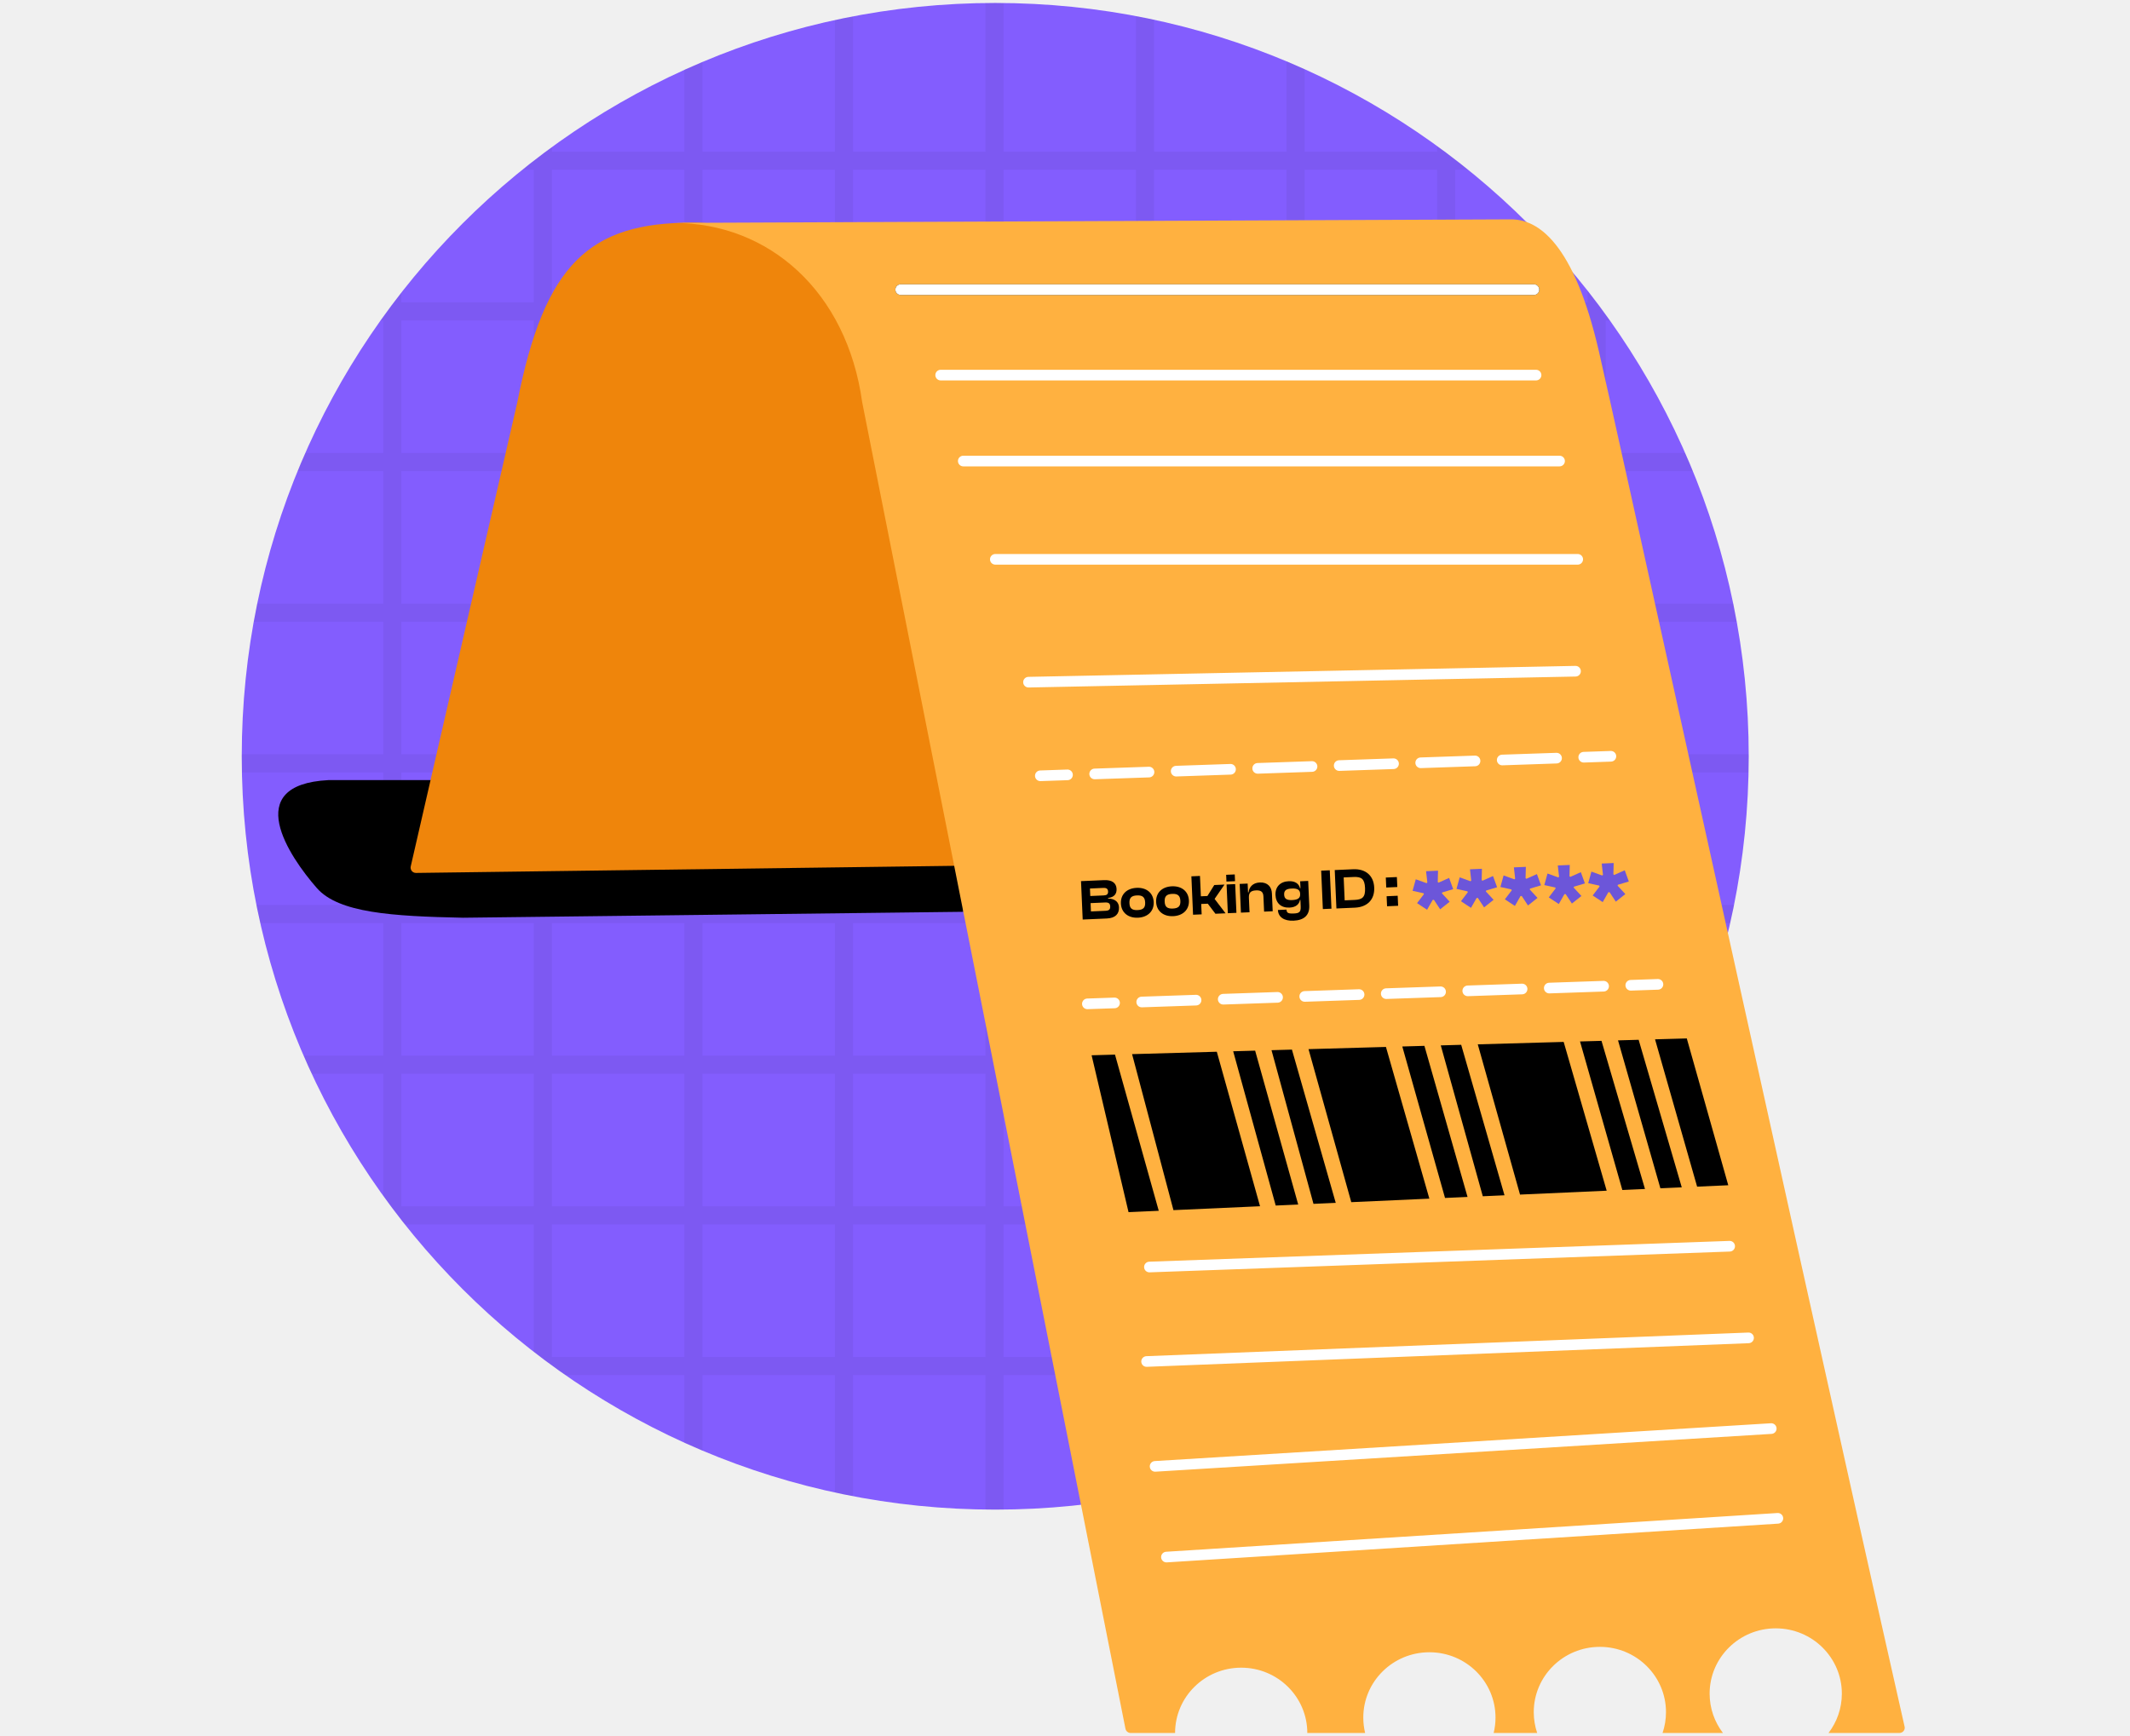
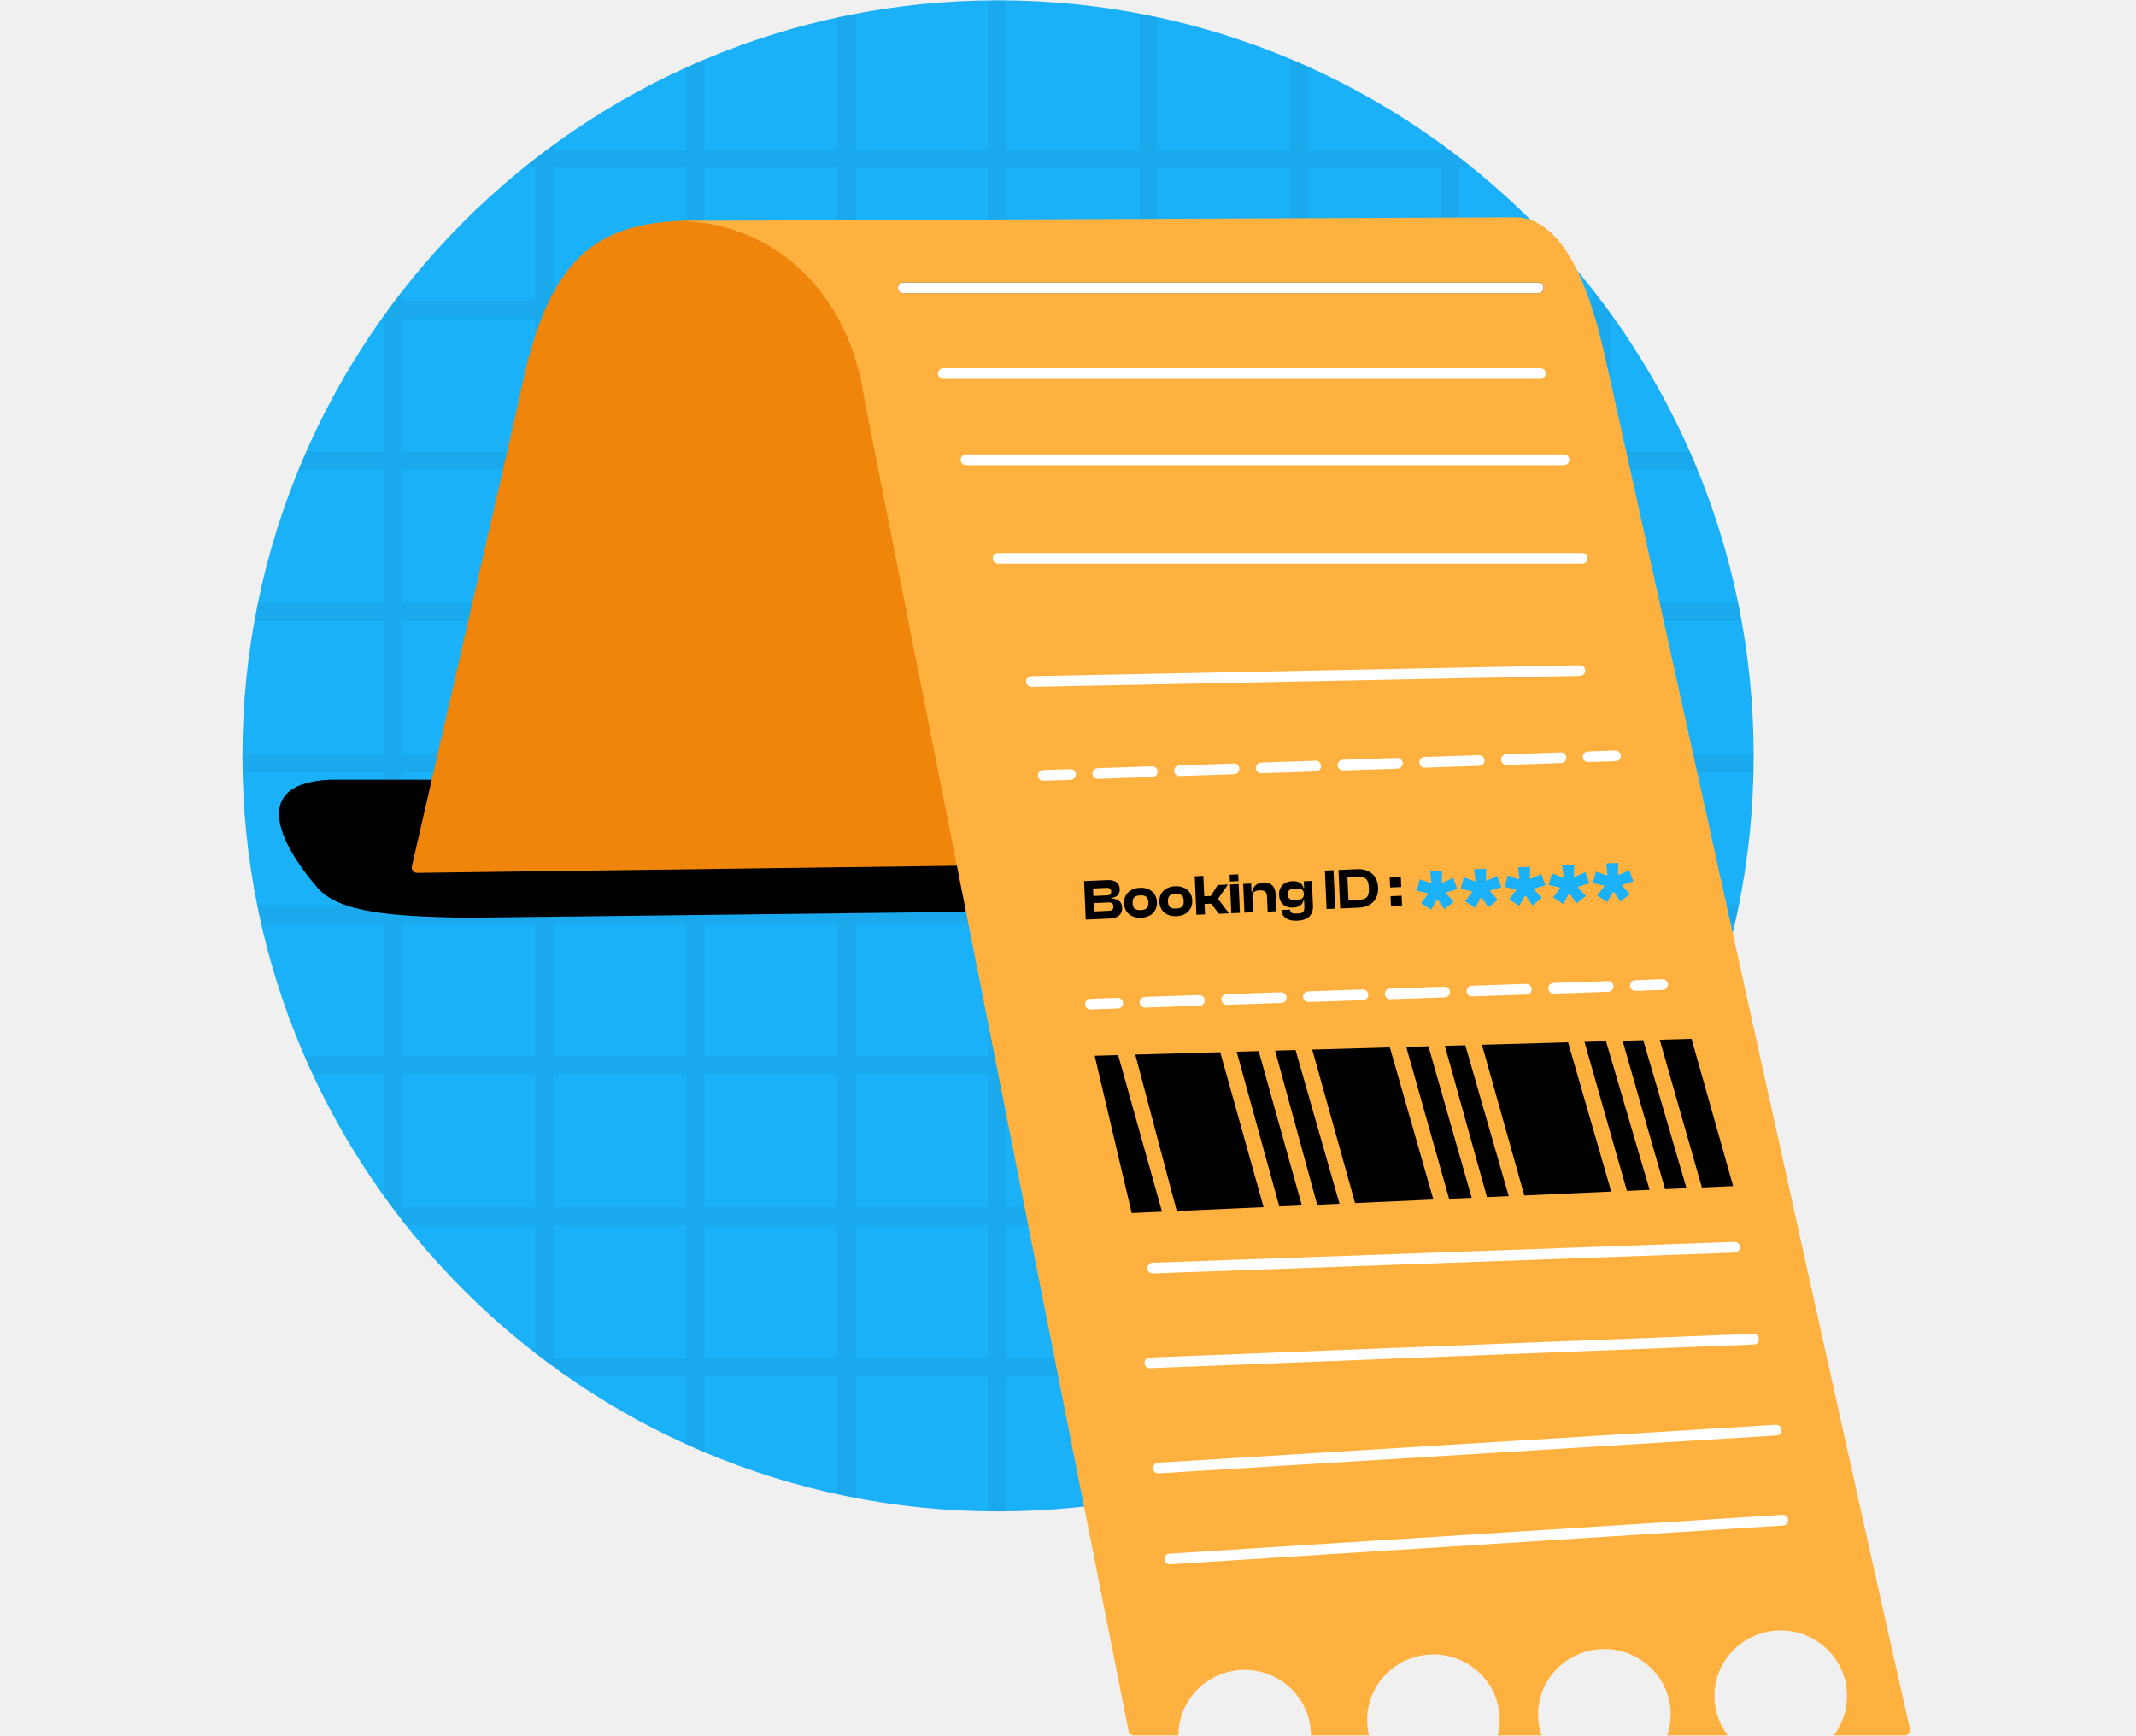
- <svg xmlns="http://www.w3.org/2000/svg" width="400" height="326" viewBox="0 0 400 326" fill="none">
-   <g clip-path="url(#clip0_1_5875)">
-     <circle cx="186.898" cy="142.057" r="141.5" fill="#835DFE" />
-     <path opacity="0.05" fill-rule="evenodd" clip-rule="evenodd" d="M57.333 85.09H71.974V60.185H71.475C72.733 58.415 74.03 56.675 75.367 54.966V56.789H100.246V31.886H98.095C99.906 30.423 101.755 29.005 103.638 27.632V28.489H128.517V13.123C129.641 12.614 130.771 12.118 131.91 11.638V28.489H156.789V3.766C157.915 3.522 159.046 3.291 160.182 3.074V28.489H185.061V0.568C185.672 0.56 186.285 0.556 186.898 0.556C187.417 0.556 187.936 0.559 188.454 0.564V28.489H213.333V3.021C214.468 3.235 215.599 3.464 216.725 3.705V28.489H241.604V11.519C242.743 11.996 243.874 12.489 244.997 12.995V28.489H269.876V27.427C271.857 28.863 273.8 30.35 275.702 31.886H273.269V56.789H298.148V54.606C299.584 56.43 300.976 58.29 302.322 60.185H301.54V85.09H316.464C316.959 86.214 317.44 87.346 317.906 88.486H301.54V113.389H325.493C325.725 114.517 325.943 115.649 326.148 116.785H301.54V141.689H328.398C328.398 141.812 328.398 141.934 328.398 142.056C328.398 143.068 328.388 144.078 328.367 145.085H301.54V169.989H325.642C325.414 171.126 325.173 172.258 324.918 173.385H301.54V198.289H316.784C316.29 199.429 315.781 200.561 315.258 201.685H301.54V225.016C300.319 226.701 299.061 228.358 297.769 229.985H273.269V254.147C271.422 255.572 269.54 256.952 267.623 258.285H244.997V271.117C243.874 271.623 242.743 272.115 241.604 272.593V258.285H216.725V280.407C215.599 280.648 214.468 280.876 213.333 281.091V258.285H188.454V283.548C187.936 283.553 187.417 283.556 186.898 283.556C186.285 283.556 185.672 283.552 185.061 283.544V258.285H160.182V281.037C159.046 280.82 157.915 280.59 156.789 280.346V258.285H131.91V272.474C130.771 271.993 129.641 271.498 128.517 270.989V258.285H106.173C104.159 256.883 102.182 255.43 100.246 253.928V229.985H76.028C74.635 228.232 73.284 226.444 71.974 224.625V201.685H58.539C58.016 200.561 57.507 199.429 57.013 198.289H71.974V173.385H48.879C48.624 172.258 48.383 171.126 48.155 169.989H71.974V145.085H45.43C45.409 144.078 45.398 143.068 45.398 142.056C45.398 141.934 45.399 141.812 45.399 141.689H71.974V116.785H47.648C47.853 115.649 48.072 114.517 48.304 113.389H71.974V88.486H55.891C56.357 87.346 56.838 86.214 57.333 85.09ZM103.638 56.789V31.886H128.517V56.789H103.638ZM131.91 56.789V31.886H156.789V56.789H131.91ZM160.182 56.789V31.886H185.061V56.789H160.182ZM188.454 56.789V31.886H213.333V56.789H188.454ZM216.725 56.789V31.886H241.604V56.789H216.725ZM244.997 56.789V31.886H269.876V56.789H244.997ZM273.269 60.185H298.148V85.09H273.269V60.185ZM273.269 88.486H298.148V113.389H273.269V88.486ZM273.269 116.785H298.148V141.689H273.269V116.785ZM273.269 145.085H298.148V169.989H273.269V145.085ZM273.269 173.385H298.148V198.289H273.269V173.385ZM273.269 201.685H298.148V226.589H273.269V201.685ZM269.876 229.985V254.889H244.997V229.985H269.876ZM241.604 229.985V254.889H216.725V229.985H241.604ZM213.333 229.985V254.889H188.454V229.985H213.333ZM185.061 229.985V254.889H160.182V229.985H185.061ZM156.789 229.985V254.889H131.91V229.985H156.789ZM128.517 229.985V254.889H103.638V229.985H128.517ZM100.246 226.589H75.367V201.685H100.246V226.589ZM100.246 198.289H75.367V173.385H100.246V198.289ZM100.246 169.989H75.367V145.085H100.246V169.989ZM100.246 141.689H75.367V116.785H100.246V141.689ZM100.246 113.389H75.367V88.486H100.246V113.389ZM100.246 85.09H75.367V60.185H100.246V85.09ZM103.638 85.09V60.185H128.517V85.09H103.638ZM131.91 85.09V60.185H156.789V85.09H131.91ZM160.182 85.09V60.185H185.061V85.09H160.182ZM188.454 85.09V60.185H213.333V85.09H188.454ZM216.725 85.09V60.185H241.604V85.09H216.725ZM244.997 85.09V60.185H269.876V85.09H244.997ZM244.997 88.486H269.876V113.389H244.997V88.486ZM244.997 116.785H269.876V141.689H244.997V116.785ZM244.997 145.085H269.876V169.989H244.997V145.085ZM244.997 173.385H269.876V198.289H244.997V173.385ZM244.997 201.685H269.876V226.589H244.997V201.685ZM241.604 201.685V226.589H216.725V201.685H241.604ZM213.333 201.685V226.589H188.454V201.685H213.333ZM185.061 201.685V226.589H160.182V201.685H185.061ZM156.789 201.685V226.589H131.91V201.685H156.789ZM128.517 201.685V226.589H103.638V201.685H128.517ZM128.517 198.289H103.638V173.385H128.517V198.289ZM128.517 169.989H103.638V145.085H128.517V169.989ZM128.517 141.689H103.638V116.785H128.517V141.689ZM128.517 113.389H103.638V88.486H128.517V113.389ZM131.91 113.389V88.486H156.789V113.389H131.91ZM160.182 113.389V88.486H185.061V113.389H160.182ZM188.454 113.389V88.486H213.333V113.389H188.454ZM216.725 113.389V88.486H241.604V113.389H216.725ZM216.725 116.785H241.604V141.689H216.725V116.785ZM216.725 145.085H241.604V169.989H216.725V145.085ZM216.725 173.385H241.604V198.289H216.725V173.385ZM213.333 173.385V198.289H188.454V173.385H213.333ZM185.061 173.385V198.289H160.182V173.385H185.061ZM156.789 173.385V198.289H131.91V173.385H156.789ZM156.789 169.989H131.91V145.085H156.789V169.989ZM156.789 141.689H131.91V116.785H156.789V141.689ZM160.182 141.689V116.785H185.061V141.689H160.182ZM188.454 141.689V116.785H213.333V141.689H188.454ZM188.454 145.085H213.333V169.989H188.454V145.085ZM185.061 145.085V169.989H160.182V145.085H185.061Z" fill="black" />
-     <path d="M86.939 172.38L180.897 171.267V146.529H61.691C45.142 147.374 54.323 160.904 59.517 166.823C63.592 171.466 73.588 172.104 86.939 172.38Z" fill="black" />
-     <path d="M129.986 41.816C110.788 41.816 102.265 49.432 97.146 75.572L77.132 162.743C76.987 163.375 77.472 163.975 78.12 163.967L180.402 162.617L163.162 75.719C159.237 53.228 147.147 41.816 129.986 41.816Z" fill="#EF850B" />
-     <path d="M161.917 75.572C159.034 54.756 144.425 41.869 126.539 41.869L283.758 41.201C288.841 41.201 295.544 45.577 300.255 65.964C301.815 72.717 308.349 102.277 316.782 140.426C329.631 198.552 346.887 276.617 357.671 324.325C357.813 324.95 357.33 325.513 356.689 325.513H343.384C344.955 323.458 345.887 320.899 345.887 318.125C345.887 311.351 340.329 305.859 333.472 305.859C326.615 305.859 321.056 311.351 321.056 318.125C321.056 320.899 321.988 323.458 323.56 325.513H312.216C312.634 324.285 312.861 322.969 312.861 321.602C312.861 314.828 307.302 309.336 300.445 309.336C293.588 309.336 288.029 314.828 288.029 321.602C288.029 322.969 288.256 324.285 288.674 325.513H280.498C280.726 324.584 280.847 323.614 280.847 322.616C280.847 315.842 275.288 310.35 268.431 310.35C261.574 310.35 256.016 315.842 256.016 322.616C256.016 323.614 256.136 324.584 256.364 325.513H245.503C245.503 318.739 239.944 313.247 233.088 313.247C226.231 313.247 220.672 318.739 220.672 325.513H212.332C211.855 325.513 211.444 325.176 211.351 324.708L161.917 75.572Z" fill="#FFB140" />
-     <path fill-rule="evenodd" clip-rule="evenodd" d="M303.515 142.022C303.534 142.574 303.102 143.037 302.55 143.056L297.447 143.23C296.895 143.249 296.433 142.817 296.414 142.265C296.395 141.713 296.827 141.25 297.379 141.231L302.481 141.057C303.033 141.038 303.496 141.47 303.515 142.022ZM293.31 142.371C293.329 142.923 292.897 143.386 292.345 143.404L282.14 143.753C281.589 143.772 281.126 143.34 281.107 142.788C281.088 142.236 281.52 141.773 282.072 141.754L292.277 141.406C292.829 141.387 293.291 141.819 293.31 142.371ZM278.003 142.894C278.022 143.446 277.59 143.909 277.038 143.928L266.834 144.277C266.282 144.295 265.819 143.863 265.8 143.311C265.781 142.759 266.213 142.297 266.765 142.278L276.97 141.929C277.522 141.91 277.985 142.342 278.003 142.894ZM262.697 143.417C262.715 143.969 262.283 144.432 261.731 144.451L251.527 144.8C250.975 144.819 250.512 144.387 250.493 143.835C250.474 143.283 250.906 142.82 251.458 142.801L261.663 142.452C262.215 142.433 262.678 142.865 262.697 143.417ZM247.39 143.941C247.408 144.493 246.976 144.955 246.424 144.974L236.22 145.323C235.668 145.342 235.205 144.91 235.186 144.358C235.167 143.806 235.599 143.343 236.151 143.324L246.356 142.975C246.908 142.957 247.371 143.389 247.39 143.941ZM232.083 144.464C232.102 145.016 231.669 145.479 231.117 145.498L220.913 145.846C220.361 145.865 219.898 145.433 219.879 144.881C219.86 144.329 220.293 143.866 220.845 143.848L231.049 143.499C231.601 143.48 232.064 143.912 232.083 144.464ZM216.776 144.987C216.795 145.539 216.363 146.002 215.811 146.021L205.606 146.37C205.054 146.389 204.591 145.956 204.572 145.404C204.554 144.853 204.986 144.39 205.538 144.371L215.742 144.022C216.294 144.003 216.757 144.435 216.776 144.987ZM201.469 145.511C201.488 146.063 201.056 146.525 200.504 146.544L195.401 146.719C194.849 146.737 194.387 146.305 194.368 145.753C194.349 145.201 194.781 144.739 195.333 144.72L200.435 144.545C200.987 144.526 201.45 144.959 201.469 145.511Z" fill="white" />
-     <path fill-rule="evenodd" clip-rule="evenodd" d="M312.351 184.861C312.37 185.413 311.938 185.875 311.386 185.894L306.283 186.069C305.731 186.088 305.269 185.655 305.25 185.103C305.231 184.551 305.663 184.089 306.215 184.07L311.317 183.895C311.869 183.877 312.332 184.309 312.351 184.861ZM302.146 185.209C302.165 185.761 301.733 186.224 301.181 186.243L290.976 186.592C290.424 186.611 289.962 186.179 289.943 185.627C289.924 185.075 290.356 184.612 290.908 184.593L301.113 184.244C301.665 184.225 302.127 184.658 302.146 185.209ZM286.839 185.733C286.858 186.285 286.426 186.747 285.874 186.766L275.67 187.115C275.118 187.134 274.655 186.702 274.636 186.15C274.617 185.598 275.049 185.135 275.601 185.116L285.806 184.768C286.358 184.749 286.821 185.181 286.839 185.733ZM271.532 186.256C271.551 186.808 271.119 187.271 270.567 187.29L260.363 187.638C259.811 187.657 259.348 187.225 259.329 186.673C259.31 186.121 259.742 185.659 260.294 185.64L270.499 185.291C271.051 185.272 271.514 185.704 271.532 186.256ZM256.226 186.779C256.244 187.331 255.812 187.794 255.26 187.813L245.056 188.162C244.504 188.181 244.041 187.748 244.022 187.197C244.003 186.645 244.435 186.182 244.987 186.163L255.192 185.814C255.744 185.795 256.207 186.227 256.226 186.779ZM240.919 187.303C240.938 187.855 240.505 188.317 239.953 188.336L229.749 188.685C229.197 188.704 228.734 188.272 228.715 187.72C228.696 187.168 229.129 186.705 229.68 186.686L239.885 186.337C240.437 186.319 240.9 186.751 240.919 187.303ZM225.612 187.826C225.631 188.378 225.198 188.841 224.647 188.859L214.442 189.208C213.89 189.227 213.427 188.795 213.408 188.243C213.389 187.691 213.822 187.228 214.374 187.21L224.578 186.861C225.13 186.842 225.593 187.274 225.612 187.826ZM210.305 188.349C210.324 188.901 209.892 189.364 209.34 189.383L204.237 189.557C203.685 189.576 203.223 189.144 203.204 188.592C203.185 188.04 203.617 187.577 204.169 187.558L209.271 187.384C209.823 187.365 210.286 187.797 210.305 188.349Z" fill="white" />
-     <path d="M169.148 54.404L288.062 54.404" stroke="black" stroke-width="2" stroke-linecap="round" stroke-linejoin="round" />
-     <path fill-rule="evenodd" clip-rule="evenodd" d="M325.818 234.049C325.838 234.601 325.406 235.064 324.854 235.084L215.891 238.988C215.339 239.008 214.875 238.576 214.855 238.024C214.836 237.473 215.267 237.009 215.819 236.989L324.783 233.085C325.335 233.065 325.798 233.497 325.818 234.049Z" fill="white" />
-     <path fill-rule="evenodd" clip-rule="evenodd" d="M175.652 70.457C175.652 69.904 176.1 69.457 176.652 69.457H288.461C289.013 69.457 289.461 69.904 289.461 70.457C289.461 71.009 289.013 71.457 288.461 71.457H176.652C176.1 71.457 175.652 71.009 175.652 70.457Z" fill="white" />
-     <path fill-rule="evenodd" clip-rule="evenodd" d="M329.367 251.259C329.389 251.811 328.959 252.276 328.407 252.298L215.362 256.734C214.81 256.756 214.345 256.326 214.323 255.774C214.302 255.222 214.731 254.758 215.283 254.736L328.329 250.299C328.881 250.278 329.346 250.708 329.367 251.259Z" fill="white" />
-     <path fill-rule="evenodd" clip-rule="evenodd" d="M179.896 86.6C179.896 86.048 180.344 85.6 180.896 85.6H292.875C293.427 85.6 293.875 86.048 293.875 86.6C293.875 87.152 293.427 87.6 292.875 87.6H180.896C180.344 87.6 179.896 87.152 179.896 86.6Z" fill="white" />
-     <path fill-rule="evenodd" clip-rule="evenodd" d="M333.626 268.274C333.66 268.825 333.241 269.3 332.689 269.333L216.982 276.432C216.431 276.466 215.956 276.046 215.923 275.495C215.889 274.944 216.308 274.47 216.86 274.436L332.567 267.337C333.118 267.303 333.593 267.723 333.626 268.274Z" fill="white" />
-     <path fill-rule="evenodd" clip-rule="evenodd" d="M185.916 105.06C185.916 104.508 186.364 104.06 186.916 104.06H296.286C296.838 104.06 297.286 104.508 297.286 105.06C297.286 105.612 296.838 106.06 296.286 106.06H186.916C186.364 106.06 185.916 105.612 185.916 105.06Z" fill="white" />
-     <path fill-rule="evenodd" clip-rule="evenodd" d="M334.868 285.131C334.903 285.682 334.485 286.157 333.934 286.192L219.113 293.468C218.562 293.503 218.087 293.085 218.052 292.533C218.017 291.982 218.436 291.507 218.987 291.472L333.807 284.196C334.358 284.161 334.834 284.58 334.868 285.131Z" fill="white" />
-     <path fill-rule="evenodd" clip-rule="evenodd" d="M296.875 126.057C296.886 126.609 296.447 127.066 295.895 127.077L193.167 129.135C192.614 129.146 192.158 128.708 192.147 128.155C192.136 127.603 192.574 127.147 193.126 127.136L295.855 125.077C296.407 125.066 296.864 125.505 296.875 126.057Z" fill="white" />
-     <path fill-rule="evenodd" clip-rule="evenodd" d="M168.148 54.404C168.148 53.852 168.596 53.404 169.148 53.404L288.062 53.404C288.615 53.404 289.062 53.852 289.062 54.404C289.062 54.957 288.615 55.404 288.062 55.404L169.148 55.404C168.596 55.404 168.148 54.957 168.148 54.404Z" fill="white" />
-     <path d="M307.726 195.308L303.855 195.418L311.81 223.202L315.822 223.022L307.726 195.308Z" fill="black" />
-     <path d="M318.707 222.892L324.557 222.63L316.768 195.052L310.806 195.221L318.707 222.892Z" fill="black" />
-     <path d="M308.917 223.332L300.752 195.506L296.718 195.62L304.665 223.522L308.917 223.332Z" fill="black" />
-     <path d="M301.724 223.654L293.648 195.707L277.517 196.164L285.452 224.384L301.724 223.654Z" fill="black" />
-     <path d="M282.535 224.515L274.404 196.252L270.569 196.36L278.459 224.698L282.535 224.515Z" fill="black" />
-     <path d="M275.594 224.826L267.497 196.447L263.343 196.565L271.366 225.016L275.594 224.826Z" fill="black" />
-     <path d="M268.425 225.148L260.272 196.652L245.731 197.064L253.76 225.806L268.425 225.148Z" fill="black" />
-     <path d="M250.843 225.937L242.616 197.152L238.781 197.26L246.663 226.124L250.843 225.937Z" fill="black" />
-     <path d="M243.795 226.253L235.707 197.348L231.583 197.464L239.57 226.442L243.795 226.253Z" fill="black" />
-     <path d="M236.626 226.574L228.509 197.551L212.597 198.002L220.366 227.304L236.626 226.574Z" fill="black" />
-     <path d="M217.605 227.428L209.39 198.093L204.996 198.217L211.931 227.682L217.605 227.428Z" fill="black" />
-     <path d="M207.856 172.524L203.323 172.722L203.008 165.507L207.336 165.318C208.811 165.254 209.636 165.844 209.685 166.974C209.724 167.868 209.278 168.535 208.076 168.674L208.08 168.771C209.42 168.809 210.095 169.449 210.137 170.418C210.191 171.645 209.471 172.453 207.856 172.524ZM204.686 166.891L204.748 168.301L207.278 168.191C207.871 168.165 208.109 167.949 208.088 167.454C208.066 166.959 207.798 166.755 207.195 166.781L204.686 166.891ZM204.806 169.636L204.874 171.198L207.599 171.079C208.255 171.05 208.516 170.834 208.49 170.252C208.465 169.681 208.187 169.489 207.53 169.517L204.806 169.636Z" fill="black" />
-     <path d="M213.7 172.376C211.859 172.457 210.573 171.413 210.499 169.711C210.423 167.989 211.614 166.847 213.455 166.767C215.297 166.686 216.582 167.72 216.658 169.442C216.732 171.144 215.542 172.296 213.7 172.376ZM213.638 170.944C214.725 170.897 215.095 170.46 215.053 169.513C215.012 168.565 214.605 168.14 213.518 168.188C212.419 168.236 212.062 168.694 212.103 169.641C212.144 170.589 212.54 170.992 213.638 170.944Z" fill="black" />
-     <path d="M220.314 172.088C218.473 172.168 217.187 171.124 217.113 169.423C217.037 167.7 218.228 166.558 220.069 166.478C221.911 166.397 223.196 167.431 223.272 169.154C223.346 170.855 222.156 172.007 220.314 172.088ZM220.252 170.656C221.339 170.608 221.709 170.171 221.667 169.224C221.626 168.276 221.219 167.852 220.132 167.899C219.033 167.947 218.676 168.405 218.717 169.353C218.758 170.3 219.154 170.704 220.252 170.656Z" fill="black" />
-     <path d="M225.664 171.746L224.049 171.817L223.734 164.603L225.349 164.532L225.516 168.354L226.743 168.301L228.034 166.238L229.951 166.154L228.094 168.846L230.154 171.55L228.248 171.633L226.817 169.743L225.579 169.797L225.664 171.746Z" fill="black" />
-     <path d="M231.934 165.517L230.319 165.588L230.264 164.317L231.879 164.247L231.934 165.517ZM232.194 171.461L230.579 171.532L230.343 166.137L231.958 166.067L232.194 171.461Z" fill="black" />
-     <path d="M234.654 171.354L233.039 171.424L232.804 166.03L234.3 165.964L234.373 167.623L234.47 167.618C234.57 166.708 235.179 165.818 236.589 165.757C238.064 165.692 238.806 166.609 238.858 167.804L239.004 171.164L237.389 171.234L237.266 168.413C237.229 167.552 236.857 167.201 235.867 167.244C234.844 167.289 234.495 167.714 234.535 168.63L234.654 171.354Z" fill="black" />
-     <path d="M242.166 170.476C240.562 170.546 239.594 169.628 239.528 168.109C239.462 166.602 240.4 165.59 242.015 165.52C243.113 165.472 243.92 165.911 244.133 166.84L244.219 166.837L244.162 165.534L245.67 165.468L245.871 170.076C245.953 171.961 244.848 172.85 242.921 172.935C241.177 173.011 240.045 172.283 239.985 170.927L241.6 170.856C241.627 171.459 241.872 171.632 242.97 171.584C244.004 171.539 244.306 171.31 244.26 170.255L244.207 169.038L244.121 169.042C243.984 169.846 243.372 170.423 242.166 170.476ZM241.154 168.039C241.189 168.835 241.653 169.106 242.666 169.062C243.699 169.017 244.193 168.704 244.16 167.961L244.155 167.843C244.123 167.111 243.594 166.853 242.593 166.897C241.559 166.942 241.119 167.242 241.154 168.039Z" fill="black" />
-     <path d="M250.038 170.682L248.423 170.753L248.108 163.538L249.723 163.468L250.038 170.682Z" fill="black" />
-     <path d="M254.447 170.49L250.97 170.641L250.655 163.427L254.132 163.275C256.447 163.174 257.971 164.456 258.069 166.717C258.168 168.979 256.762 170.388 254.447 170.49ZM254.196 164.729L252.333 164.81L252.521 169.117L254.384 169.036C255.848 168.972 256.422 168.526 256.347 166.793C256.271 165.059 255.66 164.665 254.196 164.729Z" fill="black" />
-     <path d="M262.406 166.614L260.327 166.705L260.246 164.832L262.324 164.741L262.406 166.614ZM262.559 170.135L260.481 170.226L260.399 168.342L262.477 168.251L262.559 170.135Z" fill="black" />
-     <path d="M269.052 169.032L267.996 170.885L266.111 169.643L267.405 167.948L267.335 167.783L265.273 167.326L265.873 165.157L267.904 165.888L268.046 165.755L267.806 163.643L270.054 163.545L269.999 165.67L270.152 165.79L272.133 164.905L272.899 167.015L270.842 167.63L270.787 167.8L272.244 169.376L270.455 170.799L269.283 169.022L269.052 169.032Z" fill="#6C56D9" />
-     <path d="M277.298 168.672L276.242 170.525L274.357 169.284L275.651 167.588L275.58 167.423L273.519 166.967L274.119 164.797L276.15 165.528L276.292 165.396L276.052 163.284L278.299 163.186L278.245 165.31L278.398 165.43L280.379 164.545L281.145 166.655L279.088 167.27L279.033 167.441L280.49 169.016L278.701 170.439L277.529 168.662L277.298 168.672Z" fill="#6C56D9" />
-     <path d="M285.543 168.312L284.488 170.166L282.603 168.924L283.897 167.228L283.826 167.063L281.765 166.607L282.365 164.437L284.396 165.168L284.537 165.036L284.298 162.924L286.545 162.826L286.491 164.951L286.643 165.07L288.625 164.185L289.391 166.295L287.334 166.91L287.278 167.081L288.736 168.656L286.946 170.079L285.774 168.302L285.543 168.312Z" fill="#6C56D9" />
-     <path d="M293.789 167.952L292.734 169.806L290.849 168.564L292.143 166.868L292.072 166.703L290.011 166.247L290.611 164.077L292.642 164.808L292.783 164.676L292.544 162.564L294.791 162.466L294.737 164.591L294.889 164.71L296.871 163.825L297.637 165.935L295.58 166.55L295.524 166.721L296.982 168.296L295.192 169.719L294.02 167.942L293.789 167.952Z" fill="#6C56D9" />
-     <path d="M302.035 167.593L300.98 169.446L299.095 168.204L300.388 166.509L300.318 166.344L298.257 165.887L298.857 163.718L300.888 164.448L301.029 164.316L300.79 162.204L303.037 162.106L302.983 164.231L303.135 164.35L305.117 163.465L305.882 165.575L303.826 166.191L303.77 166.361L305.228 167.937L303.438 169.36L302.266 167.582L302.035 167.593Z" fill="#6C56D9" />
+ <svg xmlns="http://www.w3.org/2000/svg" width="400" height="325" viewBox="0 0 400 325" fill="none">
+   <g clip-path="url(#clip0_68_344)">
+     <circle cx="186.898" cy="141.557" r="141.5" fill="#1BB1F8" />
+     <path opacity="0.05" fill-rule="evenodd" clip-rule="evenodd" d="M57.333 84.59H71.974V59.685H71.475C72.733 57.915 74.03 56.175 75.367 54.466V56.289H100.246V31.386H98.095C99.906 29.923 101.755 28.505 103.638 27.132V27.989H128.517V12.623C129.641 12.114 130.771 11.618 131.91 11.138V27.989H156.789V3.266C157.915 3.022 159.046 2.791 160.182 2.574V27.989H185.061V0.068C185.672 0.06 186.285 0.056 186.898 0.056C187.417 0.056 187.936 0.059 188.454 0.064V27.989H213.333V2.521C214.468 2.735 215.599 2.964 216.725 3.205V27.989H241.604V11.019C242.743 11.496 243.874 11.989 244.997 12.495V27.989H269.876V26.927C271.857 28.363 273.8 29.85 275.702 31.386H273.269V56.289H298.148V54.106C299.584 55.93 300.976 57.79 302.322 59.685H301.54V84.59H316.464C316.959 85.714 317.44 86.846 317.906 87.986H301.54V112.889H325.493C325.725 114.017 325.943 115.149 326.148 116.285H301.54V141.189H328.398C328.398 141.312 328.398 141.434 328.398 141.556C328.398 142.568 328.388 143.578 328.367 144.585H301.54V169.489H325.642C325.414 170.626 325.173 171.758 324.918 172.885H301.54V197.789H316.784C316.29 198.929 315.781 200.061 315.258 201.185H301.54V224.516C300.319 226.201 299.061 227.858 297.769 229.485H273.269V253.647C271.422 255.072 269.54 256.452 267.623 257.785H244.997V270.617C243.874 271.123 242.743 271.615 241.604 272.093V257.785H216.725V279.907C215.599 280.148 214.468 280.376 213.333 280.591V257.785H188.454V283.048C187.936 283.053 187.417 283.056 186.898 283.056C186.285 283.056 185.672 283.052 185.061 283.044V257.785H160.182V280.537C159.046 280.32 157.915 280.09 156.789 279.846V257.785H131.91V271.974C130.771 271.493 129.641 270.998 128.517 270.489V257.785H106.173C104.159 256.383 102.182 254.93 100.246 253.428V229.485H76.028C74.635 227.732 73.284 225.944 71.974 224.125V201.185H58.539C58.016 200.061 57.507 198.929 57.013 197.789H71.974V172.885H48.879C48.624 171.758 48.383 170.626 48.155 169.489H71.974V144.585H45.43C45.409 143.578 45.398 142.568 45.398 141.556C45.398 141.434 45.399 141.312 45.399 141.189H71.974V116.285H47.648C47.853 115.149 48.072 114.017 48.304 112.889H71.974V87.986H55.891C56.357 86.846 56.838 85.714 57.333 84.59ZM103.638 56.289V31.386H128.517V56.289H103.638ZM131.91 56.289V31.386H156.789V56.289H131.91ZM160.182 56.289V31.386H185.061V56.289H160.182ZM188.454 56.289V31.386H213.333V56.289H188.454ZM216.725 56.289V31.386H241.604V56.289H216.725ZM244.997 56.289V31.386H269.876V56.289H244.997ZM273.269 59.685H298.148V84.59H273.269V59.685ZM273.269 87.986H298.148V112.889H273.269V87.986ZM273.269 116.285H298.148V141.189H273.269V116.285ZM273.269 144.585H298.148V169.489H273.269V144.585ZM273.269 172.885H298.148V197.789H273.269V172.885ZM273.269 201.185H298.148V226.089H273.269V201.185ZM269.876 229.485V254.389H244.997V229.485H269.876ZM241.604 229.485V254.389H216.725V229.485H241.604ZM213.333 229.485V254.389H188.454V229.485H213.333ZM185.061 229.485V254.389H160.182V229.485H185.061ZM156.789 229.485V254.389H131.91V229.485H156.789ZM128.517 229.485V254.389H103.638V229.485H128.517ZM100.246 226.089H75.367V201.185H100.246V226.089ZM100.246 197.789H75.367V172.885H100.246V197.789ZM100.246 169.489H75.367V144.585H100.246V169.489ZM100.246 141.189H75.367V116.285H100.246V141.189ZM100.246 112.889H75.367V87.986H100.246V112.889ZM100.246 84.59H75.367V59.685H100.246V84.59ZM103.638 84.59V59.685H128.517V84.59H103.638ZM131.91 84.59V59.685H156.789V84.59H131.91ZM160.182 84.59V59.685H185.061V84.59H160.182ZM188.454 84.59V59.685H213.333V84.59H188.454ZM216.725 84.59V59.685H241.604V84.59H216.725ZM244.997 84.59V59.685H269.876V84.59H244.997ZM244.997 87.986H269.876V112.889H244.997V87.986ZM244.997 116.285H269.876V141.189H244.997V116.285ZM244.997 144.585H269.876V169.489H244.997V144.585ZM244.997 172.885H269.876V197.789H244.997V172.885ZM244.997 201.185H269.876V226.089H244.997V201.185ZM241.604 201.185V226.089H216.725V201.185H241.604ZM213.333 201.185V226.089H188.454V201.185H213.333ZM185.061 201.185V226.089H160.182V201.185H185.061ZM156.789 201.185V226.089H131.91V201.185H156.789ZM128.517 201.185V226.089H103.638V201.185H128.517ZM128.517 197.789H103.638V172.885H128.517V197.789ZM128.517 169.489H103.638V144.585H128.517V169.489ZM128.517 141.189H103.638V116.285H128.517V141.189ZM128.517 112.889H103.638V87.986H128.517V112.889ZM131.91 112.889V87.986H156.789V112.889H131.91ZM160.182 112.889V87.986H185.061V112.889H160.182ZM188.454 112.889V87.986H213.333V112.889H188.454ZM216.725 112.889V87.986H241.604V112.889H216.725ZM216.725 116.285H241.604V141.189H216.725V116.285ZM216.725 144.585H241.604V169.489H216.725V144.585ZM216.725 172.885H241.604V197.789H216.725V172.885ZM213.333 172.885V197.789H188.454V172.885H213.333ZM185.061 172.885V197.789H160.182V172.885H185.061ZM156.789 172.885V197.789H131.91V172.885H156.789ZM156.789 169.489H131.91V144.585H156.789V169.489ZM156.789 141.189H131.91V116.285H156.789V141.189ZM160.182 141.189V116.285H185.061V141.189H160.182ZM188.454 141.189V116.285H213.333V141.189H188.454ZM188.454 144.585H213.333V169.489H188.454V144.585ZM185.061 144.585V169.489H160.182V144.585H185.061Z" fill="black" />
+     <path d="M86.939 171.88L180.897 170.767V146.029H61.691C45.142 146.874 54.323 160.404 59.517 166.323C63.592 170.966 73.588 171.604 86.939 171.88Z" fill="black" />
+     <path d="M129.986 41.316C110.788 41.316 102.265 48.932 97.146 75.072L77.132 162.243C76.987 162.875 77.472 163.475 78.12 163.467L180.402 162.117L163.162 75.219C159.237 52.728 147.147 41.316 129.986 41.316Z" fill="#EF850B" />
+     <path d="M161.917 75.072C159.034 54.256 144.425 41.369 126.539 41.369L283.758 40.701C288.841 40.701 295.544 45.077 300.255 65.464C301.815 72.217 308.349 101.777 316.782 139.926C329.631 198.052 346.887 276.117 357.671 323.825C357.813 324.45 357.33 325.013 356.689 325.013H343.384C344.955 322.958 345.887 320.399 345.887 317.625C345.887 310.851 340.329 305.359 333.472 305.359C326.615 305.359 321.056 310.851 321.056 317.625C321.056 320.399 321.988 322.958 323.56 325.013H312.216C312.634 323.785 312.861 322.469 312.861 321.102C312.861 314.328 307.302 308.836 300.445 308.836C293.588 308.836 288.029 314.328 288.029 321.102C288.029 322.469 288.256 323.785 288.674 325.013H280.498C280.726 324.084 280.847 323.114 280.847 322.116C280.847 315.342 275.288 309.85 268.431 309.85C261.574 309.85 256.016 315.342 256.016 322.116C256.016 323.114 256.136 324.084 256.364 325.013H245.503C245.503 318.239 239.944 312.747 233.088 312.747C226.231 312.747 220.672 318.239 220.672 325.013H212.332C211.855 325.013 211.444 324.676 211.351 324.208L161.917 75.072Z" fill="#FFB140" />
+     <path fill-rule="evenodd" clip-rule="evenodd" d="M303.515 141.522C303.534 142.074 303.102 142.537 302.55 142.556L297.447 142.73C296.895 142.749 296.433 142.317 296.414 141.765C296.395 141.213 296.827 140.75 297.379 140.731L302.481 140.557C303.033 140.538 303.496 140.97 303.515 141.522ZM293.31 141.871C293.329 142.423 292.897 142.886 292.345 142.904L282.14 143.253C281.589 143.272 281.126 142.84 281.107 142.288C281.088 141.736 281.52 141.273 282.072 141.254L292.277 140.906C292.829 140.887 293.291 141.319 293.31 141.871ZM278.003 142.394C278.022 142.946 277.59 143.409 277.038 143.428L266.834 143.777C266.282 143.795 265.819 143.363 265.8 142.811C265.781 142.259 266.213 141.797 266.765 141.778L276.97 141.429C277.522 141.41 277.985 141.842 278.003 142.394ZM262.697 142.917C262.715 143.469 262.283 143.932 261.731 143.951L251.527 144.3C250.975 144.319 250.512 143.887 250.493 143.335C250.474 142.783 250.906 142.32 251.458 142.301L261.663 141.952C262.215 141.933 262.678 142.365 262.697 142.917ZM247.39 143.441C247.408 143.993 246.976 144.455 246.424 144.474L236.22 144.823C235.668 144.842 235.205 144.41 235.186 143.858C235.167 143.306 235.599 142.843 236.151 142.824L246.356 142.475C246.908 142.457 247.371 142.889 247.39 143.441ZM232.083 143.964C232.102 144.516 231.669 144.979 231.117 144.998L220.913 145.346C220.361 145.365 219.898 144.933 219.879 144.381C219.86 143.829 220.293 143.366 220.845 143.348L231.049 142.999C231.601 142.98 232.064 143.412 232.083 143.964ZM216.776 144.487C216.795 145.039 216.363 145.502 215.811 145.521L205.606 145.87C205.054 145.889 204.591 145.456 204.572 144.904C204.554 144.353 204.986 143.89 205.538 143.871L215.742 143.522C216.294 143.503 216.757 143.935 216.776 144.487ZM201.469 145.011C201.488 145.563 201.056 146.025 200.504 146.044L195.401 146.219C194.849 146.237 194.387 145.805 194.368 145.253C194.349 144.701 194.781 144.239 195.333 144.22L200.435 144.045C200.987 144.026 201.45 144.459 201.469 145.011Z" fill="white" />
+     <path fill-rule="evenodd" clip-rule="evenodd" d="M312.351 184.361C312.37 184.913 311.938 185.375 311.386 185.394L306.283 185.569C305.731 185.588 305.269 185.155 305.25 184.603C305.231 184.051 305.663 183.589 306.215 183.57L311.317 183.395C311.869 183.377 312.332 183.809 312.351 184.361ZM302.146 184.709C302.165 185.261 301.733 185.724 301.181 185.743L290.976 186.092C290.424 186.111 289.962 185.679 289.943 185.127C289.924 184.575 290.356 184.112 290.908 184.093L301.113 183.744C301.665 183.725 302.127 184.158 302.146 184.709ZM286.839 185.233C286.858 185.785 286.426 186.247 285.874 186.266L275.67 186.615C275.118 186.634 274.655 186.202 274.636 185.65C274.617 185.098 275.049 184.635 275.601 184.616L285.806 184.268C286.358 184.249 286.821 184.681 286.839 185.233ZM271.532 185.756C271.551 186.308 271.119 186.771 270.567 186.79L260.363 187.138C259.811 187.157 259.348 186.725 259.329 186.173C259.31 185.621 259.742 185.159 260.294 185.14L270.499 184.791C271.051 184.772 271.514 185.204 271.532 185.756ZM256.226 186.279C256.244 186.831 255.812 187.294 255.26 187.313L245.056 187.662C244.504 187.681 244.041 187.248 244.022 186.697C244.003 186.145 244.435 185.682 244.987 185.663L255.192 185.314C255.744 185.295 256.207 185.727 256.226 186.279ZM240.919 186.803C240.938 187.355 240.505 187.817 239.953 187.836L229.749 188.185C229.197 188.204 228.734 187.772 228.715 187.22C228.696 186.668 229.129 186.205 229.68 186.186L239.885 185.837C240.437 185.819 240.9 186.251 240.919 186.803ZM225.612 187.326C225.631 187.878 225.198 188.341 224.647 188.359L214.442 188.708C213.89 188.727 213.427 188.295 213.408 187.743C213.389 187.191 213.822 186.728 214.374 186.71L224.578 186.361C225.13 186.342 225.593 186.774 225.612 187.326ZM210.305 187.849C210.324 188.401 209.892 188.864 209.34 188.883L204.237 189.057C203.685 189.076 203.223 188.644 203.204 188.092C203.185 187.54 203.617 187.077 204.169 187.058L209.271 186.884C209.823 186.865 210.286 187.297 210.305 187.849Z" fill="white" />
+     <path d="M169.148 53.904L288.062 53.904" stroke="black" stroke-width="2" stroke-linecap="round" stroke-linejoin="round" />
+     <path fill-rule="evenodd" clip-rule="evenodd" d="M325.818 233.549C325.838 234.101 325.406 234.564 324.854 234.584L215.891 238.488C215.339 238.508 214.875 238.076 214.855 237.524C214.836 236.973 215.267 236.509 215.819 236.489L324.783 232.585C325.335 232.565 325.798 232.997 325.818 233.549Z" fill="white" />
+     <path fill-rule="evenodd" clip-rule="evenodd" d="M175.652 69.957C175.652 69.404 176.1 68.957 176.652 68.957H288.461C289.013 68.957 289.461 69.404 289.461 69.957C289.461 70.509 289.013 70.957 288.461 70.957H176.652C176.1 70.957 175.652 70.509 175.652 69.957Z" fill="white" />
+     <path fill-rule="evenodd" clip-rule="evenodd" d="M329.367 250.759C329.389 251.311 328.959 251.776 328.407 251.798L215.362 256.234C214.81 256.256 214.345 255.826 214.323 255.274C214.302 254.722 214.731 254.258 215.283 254.236L328.329 249.799C328.881 249.778 329.346 250.208 329.367 250.759Z" fill="white" />
+     <path fill-rule="evenodd" clip-rule="evenodd" d="M179.896 86.1C179.896 85.548 180.344 85.1 180.896 85.1H292.875C293.427 85.1 293.875 85.548 293.875 86.1C293.875 86.652 293.427 87.1 292.875 87.1H180.896C180.344 87.1 179.896 86.652 179.896 86.1Z" fill="white" />
+     <path fill-rule="evenodd" clip-rule="evenodd" d="M333.626 267.774C333.66 268.325 333.241 268.8 332.689 268.833L216.982 275.932C216.431 275.966 215.956 275.546 215.923 274.995C215.889 274.444 216.308 273.97 216.86 273.936L332.567 266.837C333.118 266.803 333.593 267.223 333.626 267.774Z" fill="white" />
+     <path fill-rule="evenodd" clip-rule="evenodd" d="M185.916 104.56C185.916 104.008 186.364 103.56 186.916 103.56H296.286C296.838 103.56 297.286 104.008 297.286 104.56C297.286 105.112 296.838 105.56 296.286 105.56H186.916C186.364 105.56 185.916 105.112 185.916 104.56Z" fill="white" />
+     <path fill-rule="evenodd" clip-rule="evenodd" d="M334.868 284.631C334.903 285.182 334.485 285.657 333.934 285.692L219.113 292.968C218.562 293.003 218.087 292.585 218.052 292.033C218.017 291.482 218.436 291.007 218.987 290.972L333.807 283.696C334.358 283.661 334.834 284.08 334.868 284.631Z" fill="white" />
+     <path fill-rule="evenodd" clip-rule="evenodd" d="M296.875 125.557C296.886 126.109 296.447 126.566 295.895 126.577L193.167 128.635C192.614 128.646 192.158 128.208 192.147 127.656C192.136 127.103 192.574 126.647 193.126 126.636L295.855 124.577C296.407 124.566 296.864 125.005 296.875 125.557Z" fill="white" />
+     <path fill-rule="evenodd" clip-rule="evenodd" d="M168.148 53.904C168.148 53.352 168.596 52.904 169.148 52.904L288.062 52.904C288.615 52.904 289.062 53.352 289.062 53.904C289.062 54.457 288.615 54.904 288.062 54.904L169.148 54.904C168.596 54.904 168.148 54.457 168.148 53.904Z" fill="white" />
+     <path d="M307.726 194.808L303.855 194.918L311.81 222.702L315.822 222.522L307.726 194.808Z" fill="black" />
+     <path d="M318.707 222.392L324.557 222.13L316.768 194.552L310.806 194.721L318.707 222.392Z" fill="black" />
+     <path d="M308.917 222.832L300.752 195.006L296.718 195.12L304.665 223.022L308.917 222.832Z" fill="black" />
+     <path d="M301.724 223.154L293.648 195.207L277.517 195.664L285.452 223.884L301.724 223.154Z" fill="black" />
+     <path d="M282.535 224.015L274.404 195.752L270.569 195.86L278.459 224.198L282.535 224.015Z" fill="black" />
+     <path d="M275.594 224.326L267.497 195.947L263.343 196.065L271.366 224.516L275.594 224.326Z" fill="black" />
+     <path d="M268.425 224.648L260.272 196.152L245.731 196.564L253.76 225.306L268.425 224.648Z" fill="black" />
+     <path d="M250.843 225.437L242.616 196.652L238.781 196.76L246.663 225.624L250.843 225.437Z" fill="black" />
+     <path d="M243.795 225.753L235.707 196.848L231.583 196.964L239.57 225.942L243.795 225.753Z" fill="black" />
+     <path d="M236.626 226.074L228.509 197.051L212.597 197.502L220.366 226.804L236.626 226.074Z" fill="black" />
+     <path d="M217.605 226.928L209.39 197.593L204.996 197.717L211.931 227.182L217.605 226.928Z" fill="black" />
+     <path d="M207.856 172.024L203.323 172.222L203.008 165.007L207.336 164.818C208.811 164.754 209.636 165.344 209.685 166.474C209.724 167.368 209.278 168.035 208.076 168.174L208.08 168.271C209.42 168.309 210.095 168.949 210.137 169.918C210.191 171.145 209.471 171.953 207.856 172.024ZM204.686 166.391L204.748 167.801L207.278 167.691C207.871 167.665 208.109 167.449 208.088 166.954C208.066 166.459 207.798 166.255 207.195 166.281L204.686 166.391ZM204.806 169.136L204.874 170.698L207.599 170.579C208.255 170.55 208.516 170.334 208.49 169.752C208.465 169.181 208.187 168.989 207.53 169.017L204.806 169.136Z" fill="black" />
+     <path d="M213.7 171.876C211.859 171.957 210.573 170.913 210.499 169.211C210.423 167.489 211.614 166.347 213.455 166.267C215.297 166.186 216.582 167.22 216.658 168.942C216.732 170.644 215.542 171.796 213.7 171.876ZM213.638 170.444C214.725 170.397 215.095 169.96 215.053 169.013C215.012 168.065 214.605 167.64 213.518 167.688C212.419 167.736 212.062 168.194 212.103 169.141C212.144 170.089 212.54 170.492 213.638 170.444Z" fill="black" />
+     <path d="M220.314 171.588C218.473 171.668 217.187 170.624 217.113 168.923C217.037 167.2 218.228 166.058 220.069 165.978C221.911 165.897 223.196 166.931 223.272 168.654C223.346 170.355 222.156 171.507 220.314 171.588ZM220.252 170.156C221.339 170.108 221.709 169.671 221.667 168.724C221.626 167.776 221.219 167.352 220.132 167.399C219.033 167.447 218.676 167.905 218.717 168.853C218.758 169.8 219.154 170.204 220.252 170.156Z" fill="black" />
+     <path d="M225.664 171.246L224.049 171.317L223.734 164.103L225.349 164.032L225.516 167.854L226.743 167.801L228.034 165.738L229.951 165.654L228.094 168.346L230.154 171.05L228.248 171.133L226.817 169.243L225.579 169.297L225.664 171.246Z" fill="black" />
+     <path d="M231.934 165.017L230.319 165.088L230.264 163.817L231.879 163.747L231.934 165.017ZM232.194 170.961L230.579 171.032L230.343 165.637L231.958 165.567L232.194 170.961Z" fill="black" />
+     <path d="M234.654 170.854L233.039 170.924L232.804 165.53L234.3 165.464L234.373 167.123L234.47 167.118C234.57 166.208 235.179 165.318 236.589 165.257C238.064 165.192 238.806 166.109 238.858 167.304L239.004 170.664L237.389 170.734L237.266 167.913C237.229 167.052 236.857 166.701 235.867 166.744C234.844 166.789 234.495 167.214 234.535 168.13L234.654 170.854Z" fill="black" />
+     <path d="M242.166 169.976C240.562 170.046 239.594 169.128 239.528 167.609C239.462 166.102 240.4 165.09 242.015 165.02C243.113 164.972 243.92 165.411 244.133 166.34L244.219 166.337L244.162 165.034L245.67 164.968L245.871 169.576C245.953 171.461 244.848 172.35 242.921 172.435C241.177 172.511 240.045 171.783 239.985 170.427L241.6 170.356C241.627 170.959 241.872 171.132 242.97 171.084C244.004 171.039 244.306 170.81 244.26 169.755L244.207 168.538L244.121 168.542C243.984 169.346 243.372 169.923 242.166 169.976ZM241.154 167.539C241.189 168.335 241.653 168.606 242.666 168.562C243.699 168.517 244.193 168.204 244.16 167.461L244.155 167.343C244.123 166.611 243.594 166.353 242.593 166.397C241.559 166.442 241.119 166.742 241.154 167.539Z" fill="black" />
+     <path d="M250.038 170.182L248.423 170.253L248.108 163.038L249.723 162.968L250.038 170.182Z" fill="black" />
+     <path d="M254.447 169.99L250.97 170.141L250.655 162.927L254.132 162.775C256.447 162.674 257.971 163.956 258.069 166.217C258.168 168.479 256.762 169.888 254.447 169.99ZM254.196 164.229L252.333 164.31L252.521 168.617L254.384 168.536C255.848 168.472 256.422 168.026 256.347 166.293C256.271 164.559 255.66 164.165 254.196 164.229Z" fill="black" />
+     <path d="M262.406 166.114L260.327 166.205L260.246 164.332L262.324 164.241L262.406 166.114ZM262.559 169.635L260.481 169.726L260.399 167.842L262.477 167.751L262.559 169.635Z" fill="black" />
+     <path d="M269.052 168.532L267.996 170.385L266.111 169.143L267.405 167.448L267.335 167.283L265.273 166.826L265.873 164.657L267.904 165.388L268.046 165.255L267.806 163.143L270.054 163.045L269.999 165.17L270.152 165.29L272.133 164.405L272.899 166.515L270.842 167.13L270.787 167.3L272.244 168.876L270.455 170.299L269.283 168.522L269.052 168.532Z" fill="#1BB1F8" />
+     <path d="M277.298 168.172L276.242 170.025L274.357 168.784L275.651 167.088L275.58 166.923L273.519 166.467L274.119 164.297L276.15 165.028L276.292 164.896L276.052 162.784L278.299 162.686L278.245 164.81L278.398 164.93L280.379 164.045L281.145 166.155L279.088 166.77L279.033 166.941L280.49 168.516L278.701 169.939L277.529 168.162L277.298 168.172Z" fill="#1BB1F8" />
+     <path d="M285.543 167.812L284.488 169.666L282.603 168.424L283.897 166.728L283.826 166.563L281.765 166.107L282.365 163.937L284.396 164.668L284.537 164.536L284.298 162.424L286.545 162.326L286.491 164.451L286.643 164.57L288.625 163.685L289.391 165.795L287.334 166.41L287.278 166.581L288.736 168.156L286.946 169.579L285.774 167.802L285.543 167.812Z" fill="#1BB1F8" />
+     <path d="M293.789 167.452L292.734 169.306L290.849 168.064L292.143 166.368L292.072 166.203L290.011 165.747L290.611 163.577L292.642 164.308L292.783 164.176L292.544 162.064L294.791 161.966L294.737 164.091L294.889 164.21L296.871 163.325L297.637 165.435L295.58 166.05L295.524 166.221L296.982 167.796L295.192 169.219L294.02 167.442L293.789 167.452Z" fill="#1BB1F8" />
+     <path d="M302.035 167.093L300.98 168.946L299.095 167.704L300.388 166.009L300.318 165.844L298.257 165.387L298.857 163.218L300.888 163.948L301.029 163.816L300.79 161.704L303.037 161.606L302.983 163.731L303.135 163.85L305.117 162.965L305.882 165.075L303.826 165.691L303.77 165.861L305.228 167.437L303.438 168.86L302.266 167.082L302.035 167.093Z" fill="#1BB1F8" />
  </g>
  <defs>
-     <clipPath id="clip0_1_5875">
-       <rect width="400" height="325" fill="white" transform="translate(0 0.5)" />
+     <clipPath id="clip0_68_344">
+       <rect width="400" height="325" fill="white" />
    </clipPath>
  </defs>
</svg>
